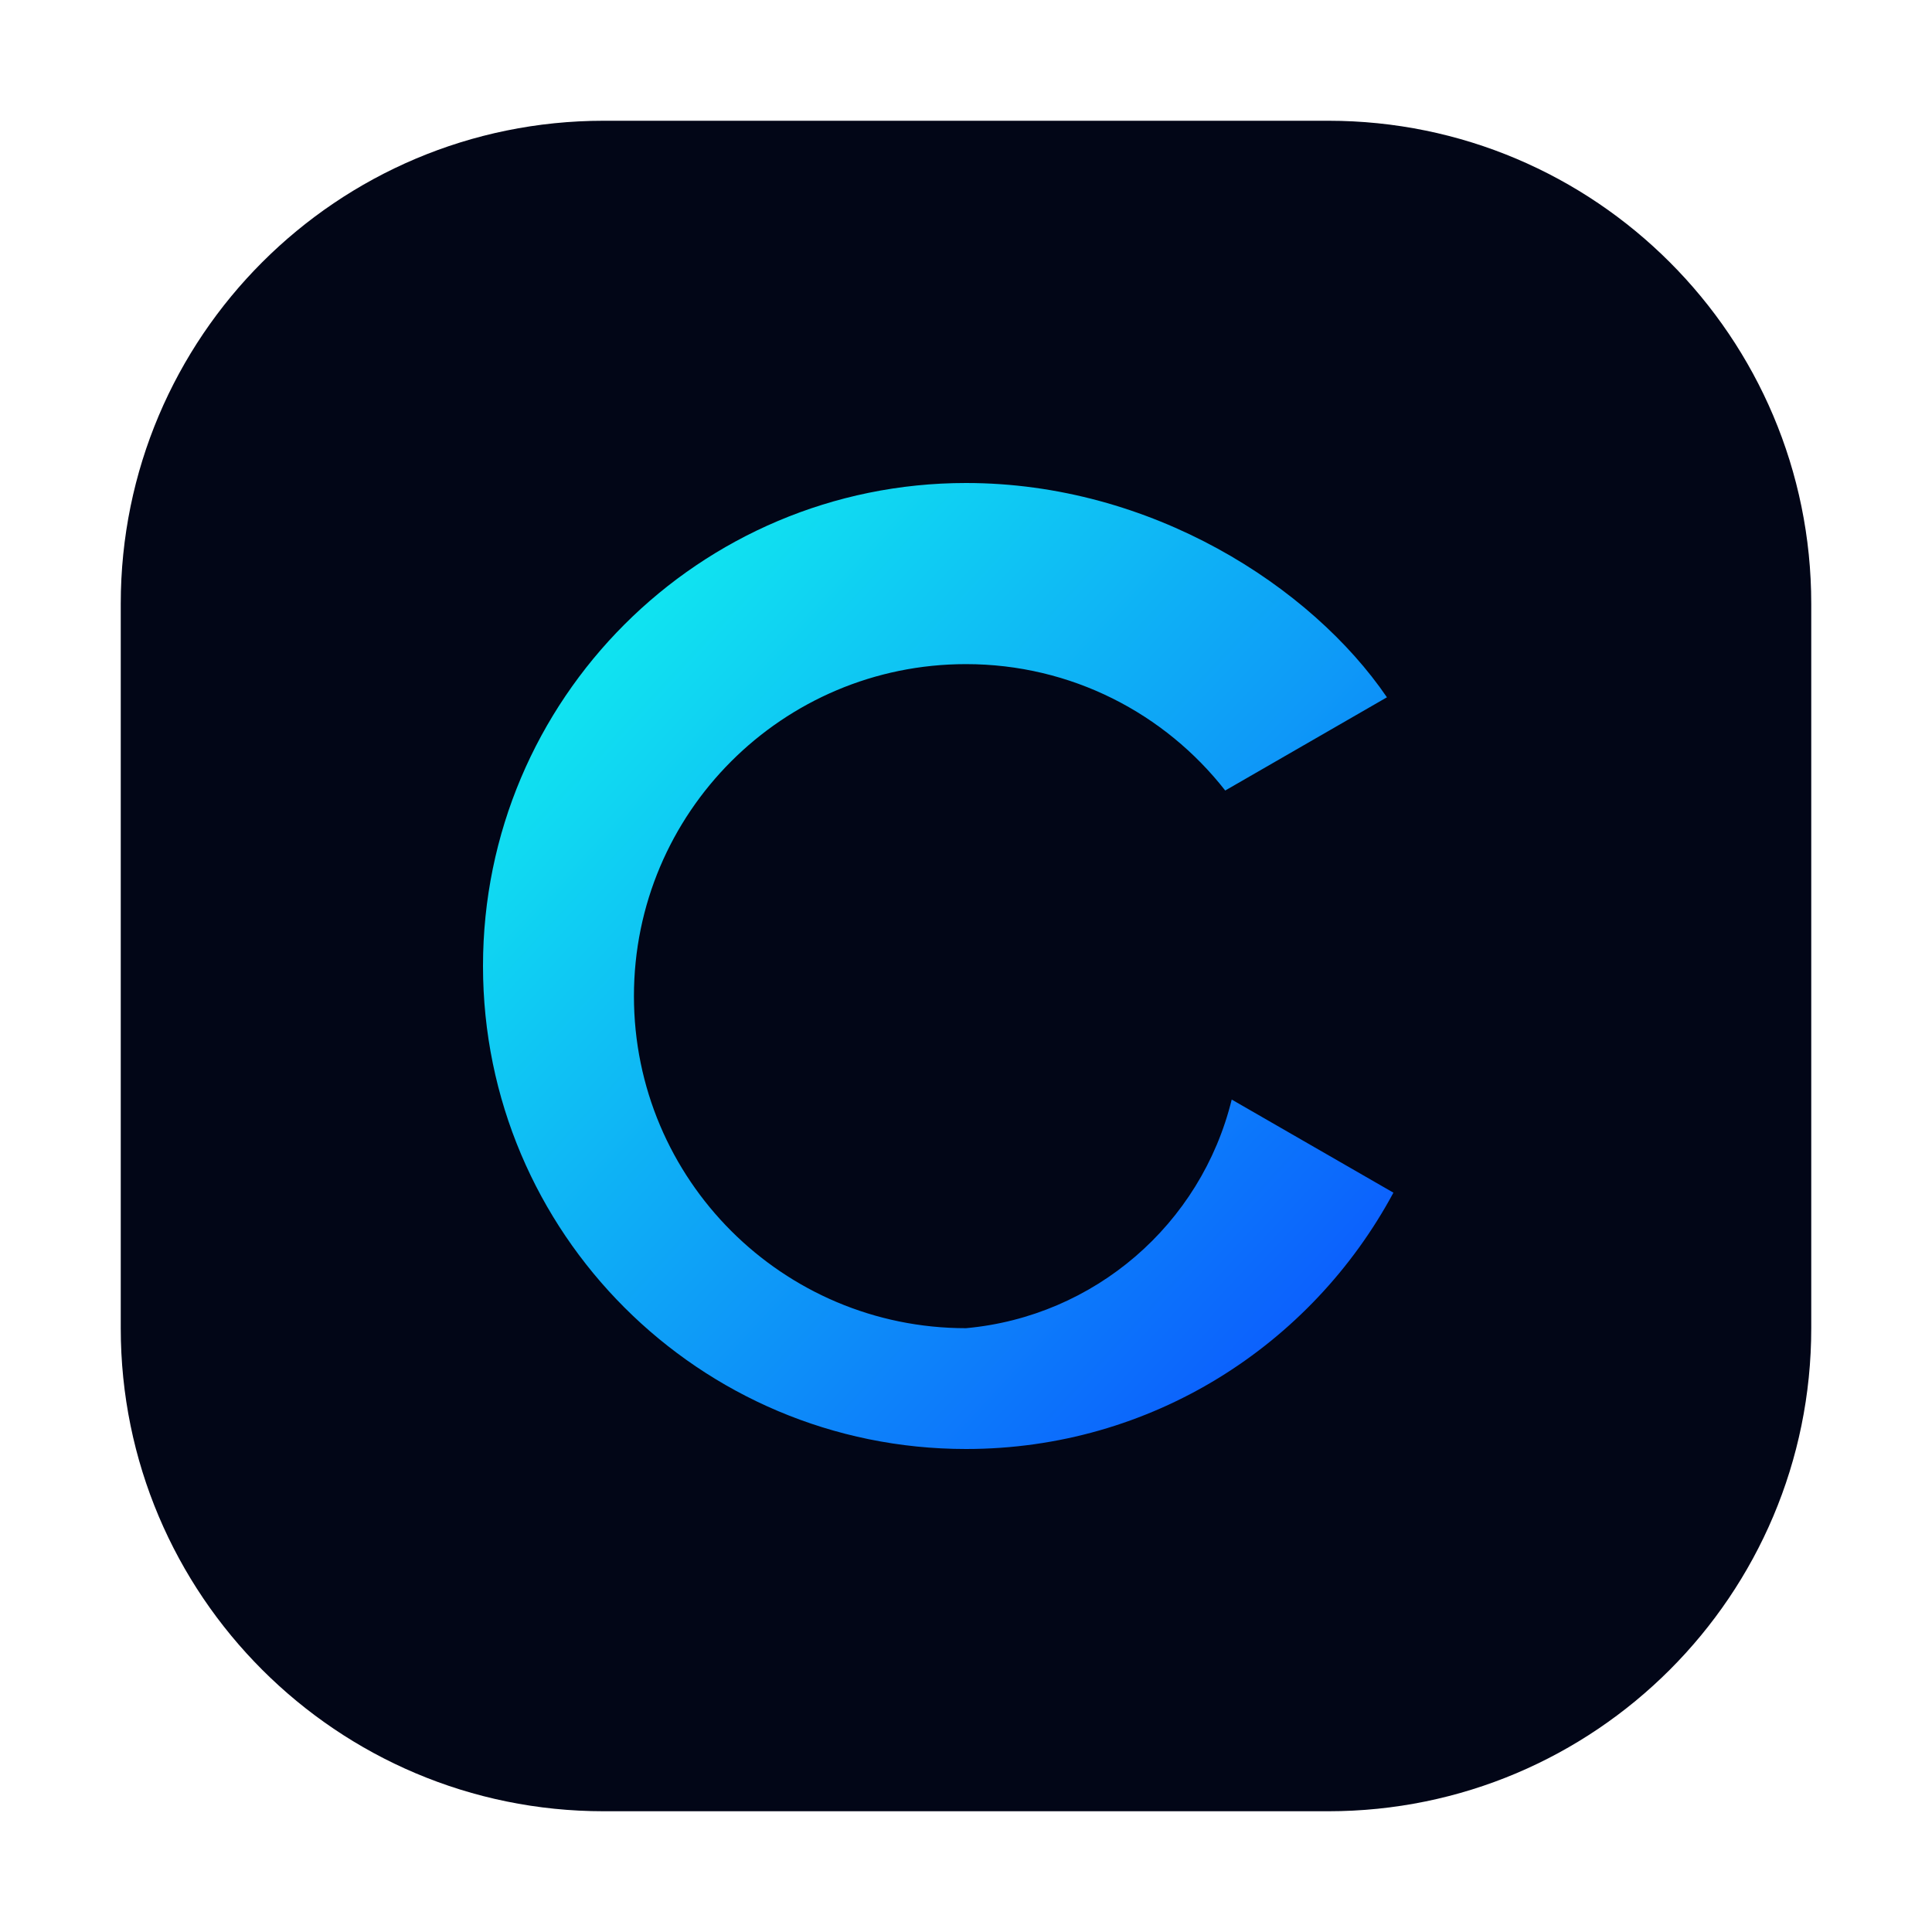
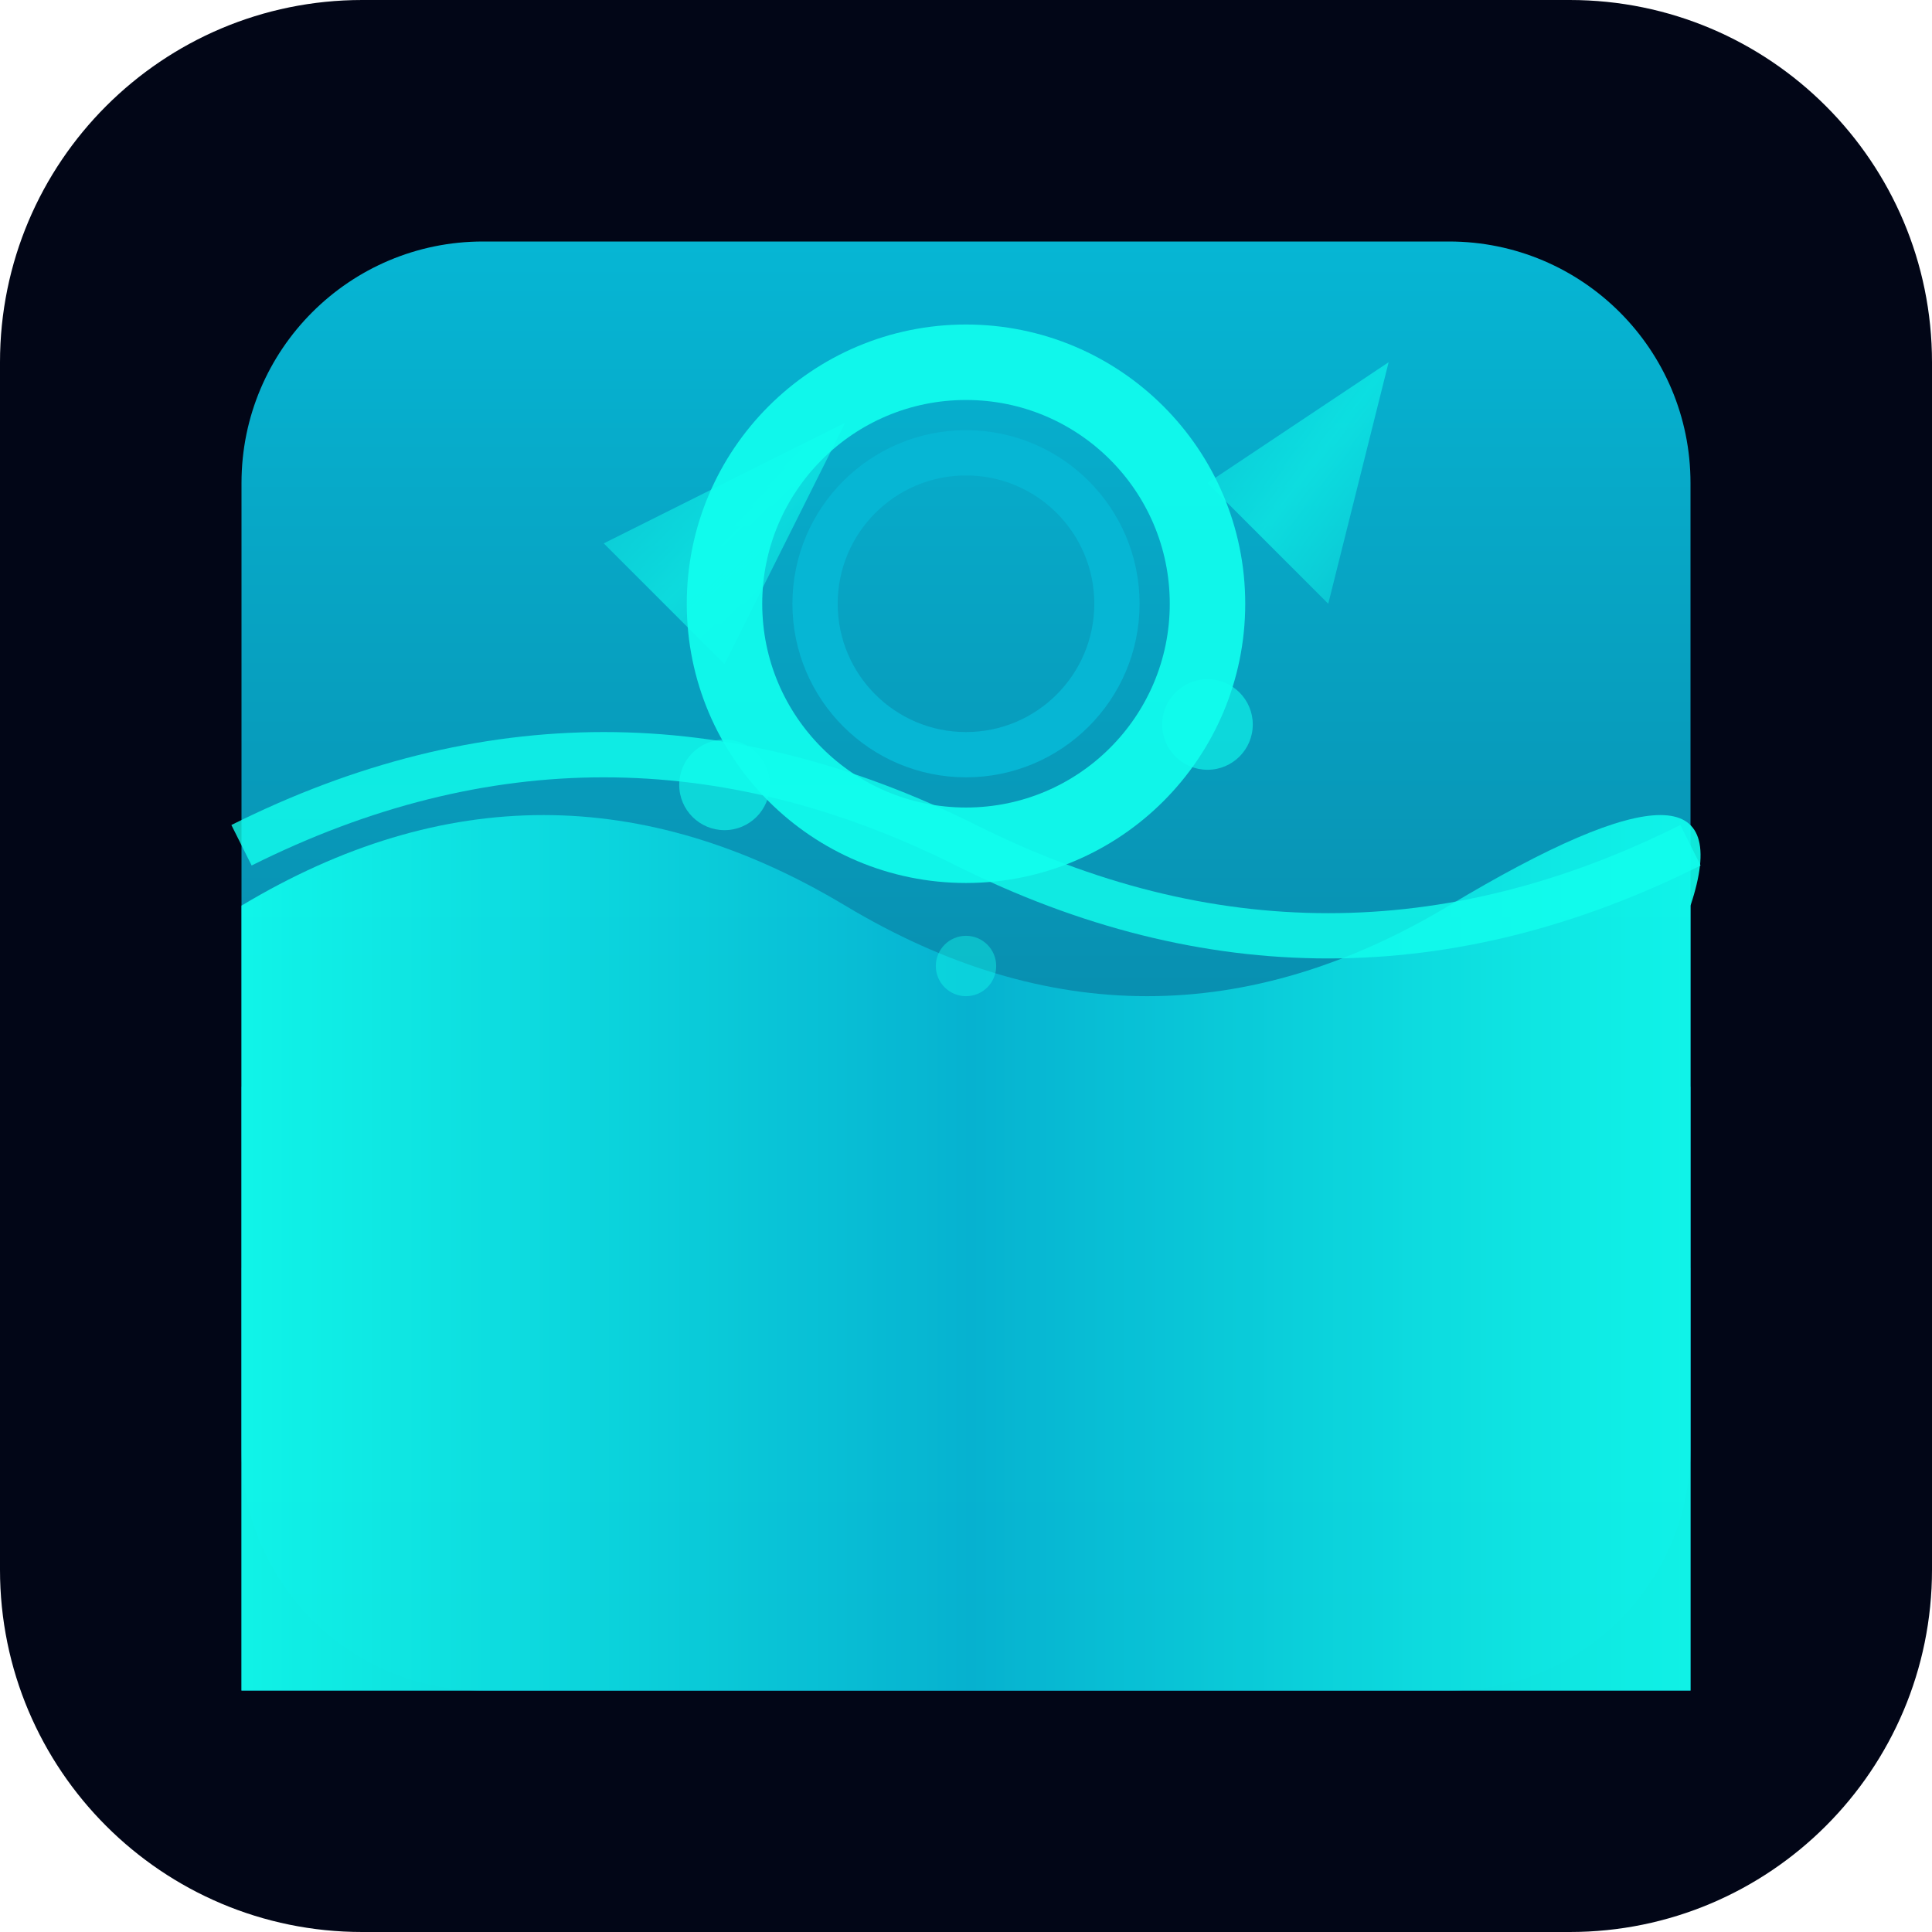
<svg xmlns="http://www.w3.org/2000/svg" viewBox="0 0 64 64" role="img">
  <defs>
-     <linearGradient id="ocean-gradient" x1="0%" y1="0%" x2="100%" y2="100%">
+     <linearGradient id="ocean-gradient" x1="0%" y1="0%" x2="0%" y2="100%">
+       <stop offset="0%" stop-color="#06b6d4" />
+       <stop offset="50%" stop-color="#0891b2" />
+       <stop offset="100%" stop-color="#0e7490" />
+     </linearGradient>
+     <linearGradient id="wave-gradient" x1="0%" y1="0%" x2="100%" y2="0%">
      <stop offset="0%" stop-color="#11ffee" />
-       <stop offset="100%" stop-color="#0b4bff" />
+       <stop offset="50%" stop-color="#06b6d4" />
+       <stop offset="100%" stop-color="#11ffee" />
+     </linearGradient>
+     <linearGradient id="shimmer" x1="0%" y1="0%" x2="100%" y2="100%">
+       <stop offset="0%" stop-color="#11ffee" stop-opacity="0.3" />
+       <stop offset="50%" stop-color="#11ffee" stop-opacity="0.6" />
+       <stop offset="100%" stop-color="#11ffee" stop-opacity="0.3" />
    </linearGradient>
  </defs>
-   <rect x="4" y="4" width="56" height="56" rx="16" fill="#020617" />
-   <path d="M32 16c-8.837 0-16 7.163-16 16s7.163 16 16 16c6.139 0 11.438-3.433 14.159-8.491l-5.357-3.085A9.998 9.998 0 0 1 32 43.998c-6.075 0-11-4.925-11-11s4.925-10.998 11-10.998c3.492 0 6.593 1.637 8.587 4.187l5.357-3.088C43.438 19.427 38.139 16 32 16Z" fill="url(#ocean-gradient)" />
+   <rect width="64" height="64" rx="12" fill="#020617" />
+   <rect x="8" y="8" width="48" height="48" rx="8" fill="url(#ocean-gradient)" />
+   <path d="M 8 42 Q 14 38, 20 42 T 32 42 T 44 42 T 56 42 L 56 56 L 8 56 Z" fill="#0e7490" opacity="0.6" />
+   <path d="M 8 36 Q 16 32, 24 36 T 40 36 T 56 36 L 56 56 L 8 56 Z" fill="#0891b2" opacity="0.7" />
+   <path d="M 8 30 Q 18 24, 28 30 T 48 30 T 56 30 L 56 56 L 8 56 Z" fill="url(#wave-gradient)" opacity="0.9" />
+   <path d="M 8 28 Q 20 22, 32 28 T 56 28" stroke="#11ffee" stroke-width="1.5" fill="none" opacity="0.8" />
+   <circle cx="24" cy="26" r="1.5" fill="#11ffee" opacity="0.6" />
+   <circle cx="40" cy="24" r="1.5" fill="#11ffee" opacity="0.6" />
+   <circle cx="32" cy="32" r="1" fill="#11ffee" opacity="0.4" />
+   <path d="M 20 18 L 28 14 L 24 22 Z" fill="url(#shimmer)" />
+   <path d="M 40 16 L 46 12 L 44 20 Z" fill="url(#shimmer)" />
+   <circle cx="32" cy="20" r="8" fill="none" stroke="#11ffee" stroke-width="2.5" opacity="0.9" />
+   <circle cx="32" cy="20" r="5" fill="none" stroke="#06b6d4" stroke-width="1.5" />
</svg>
